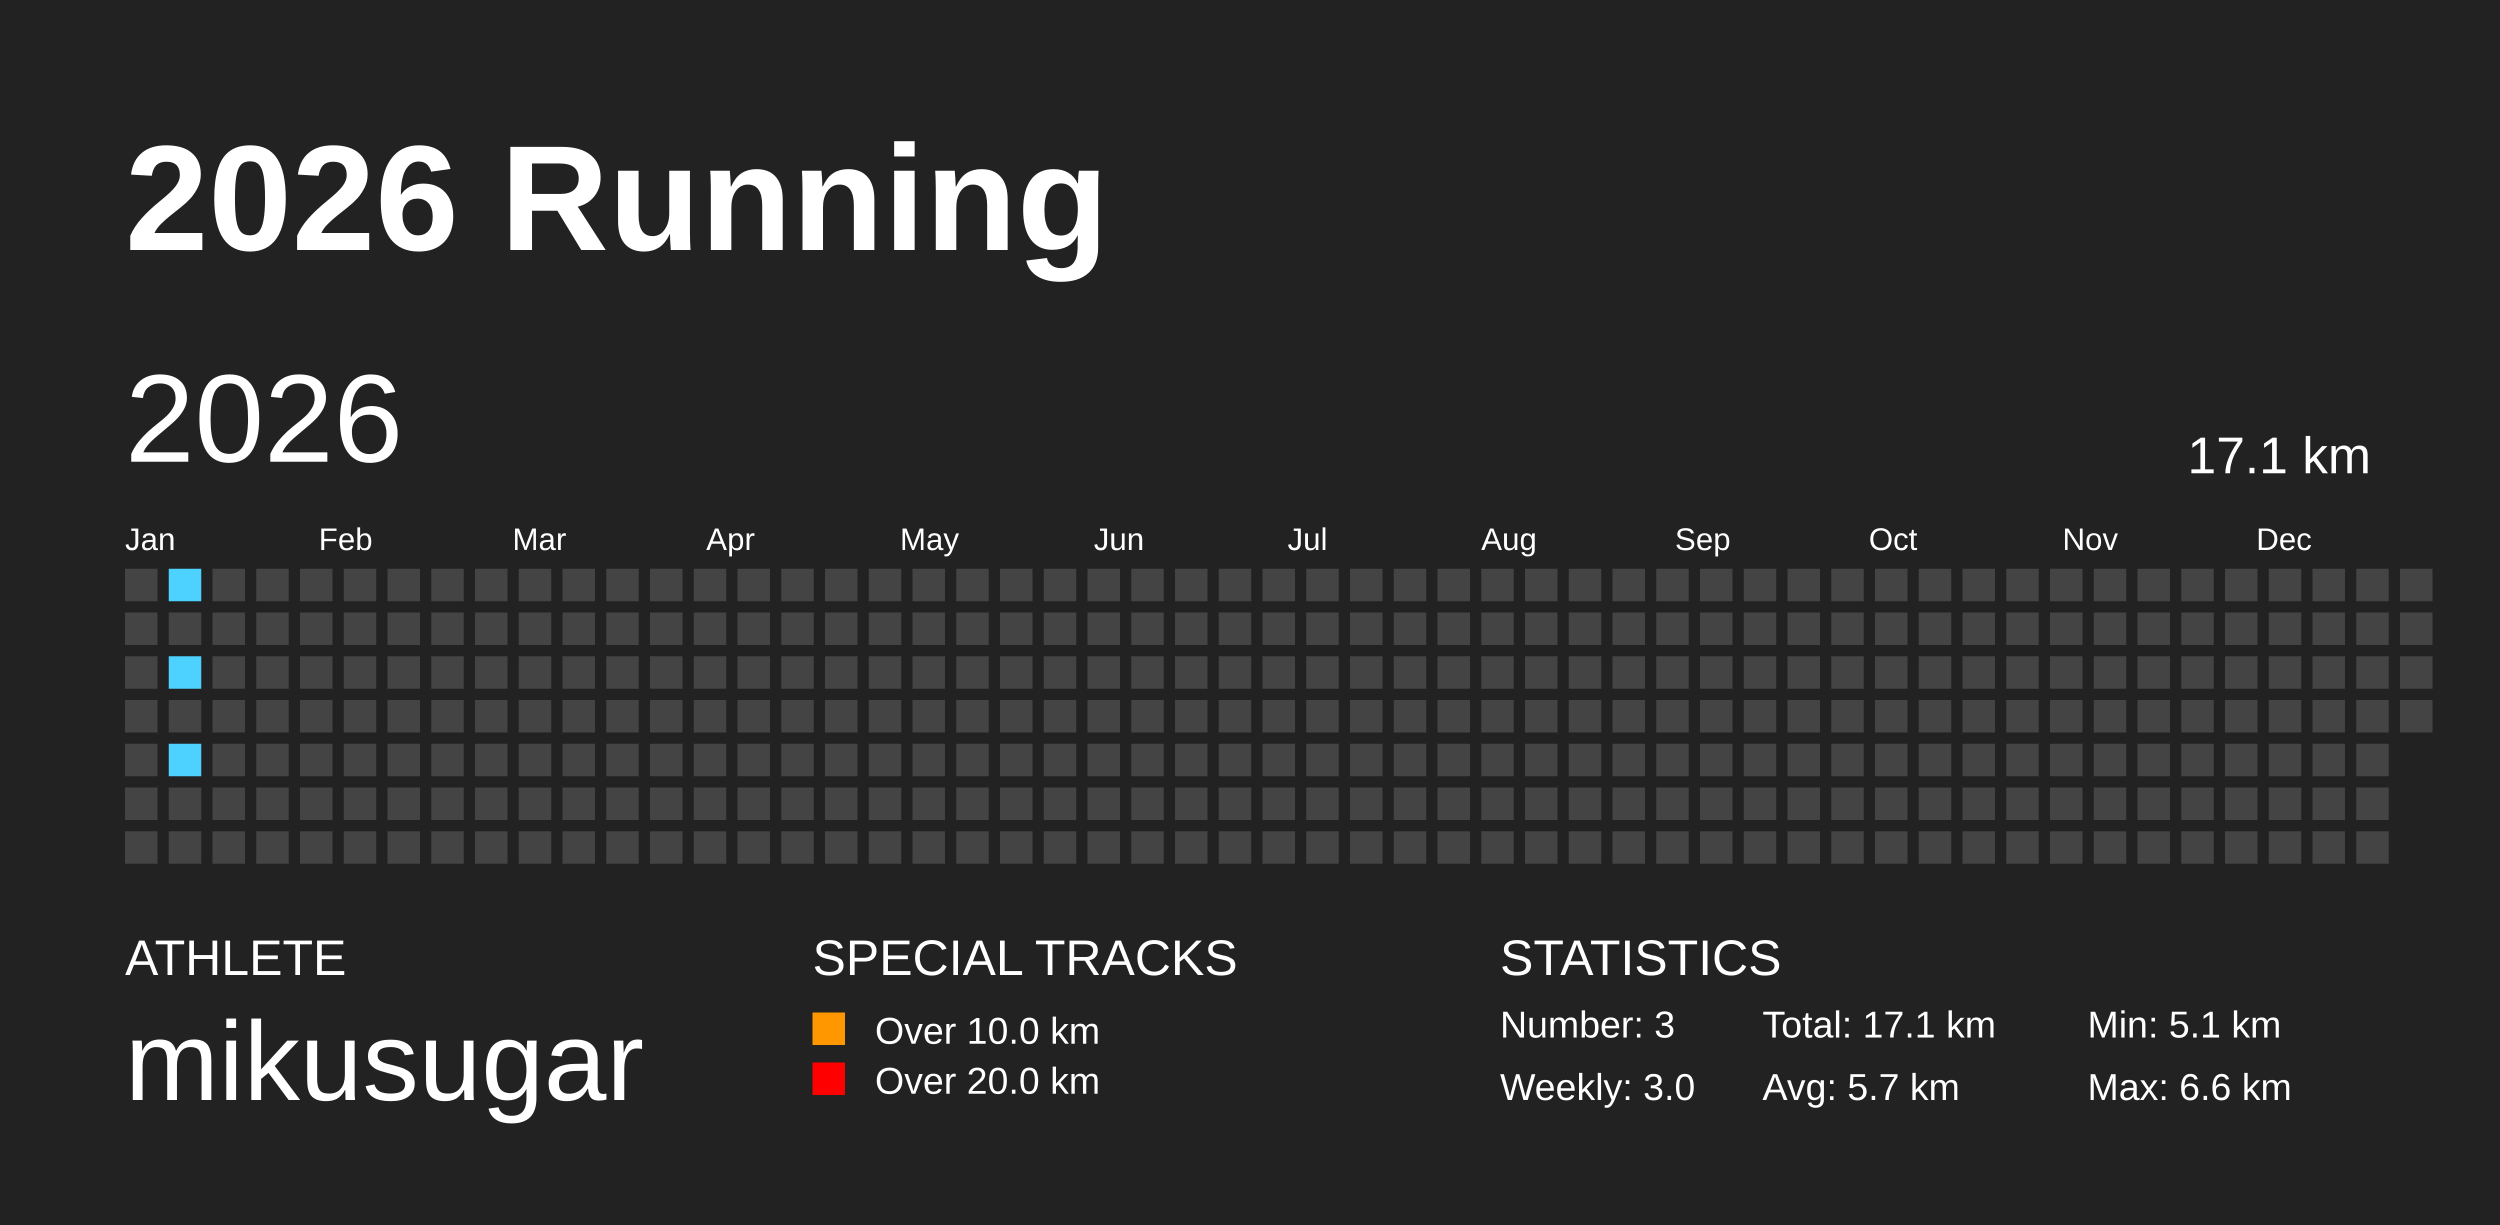
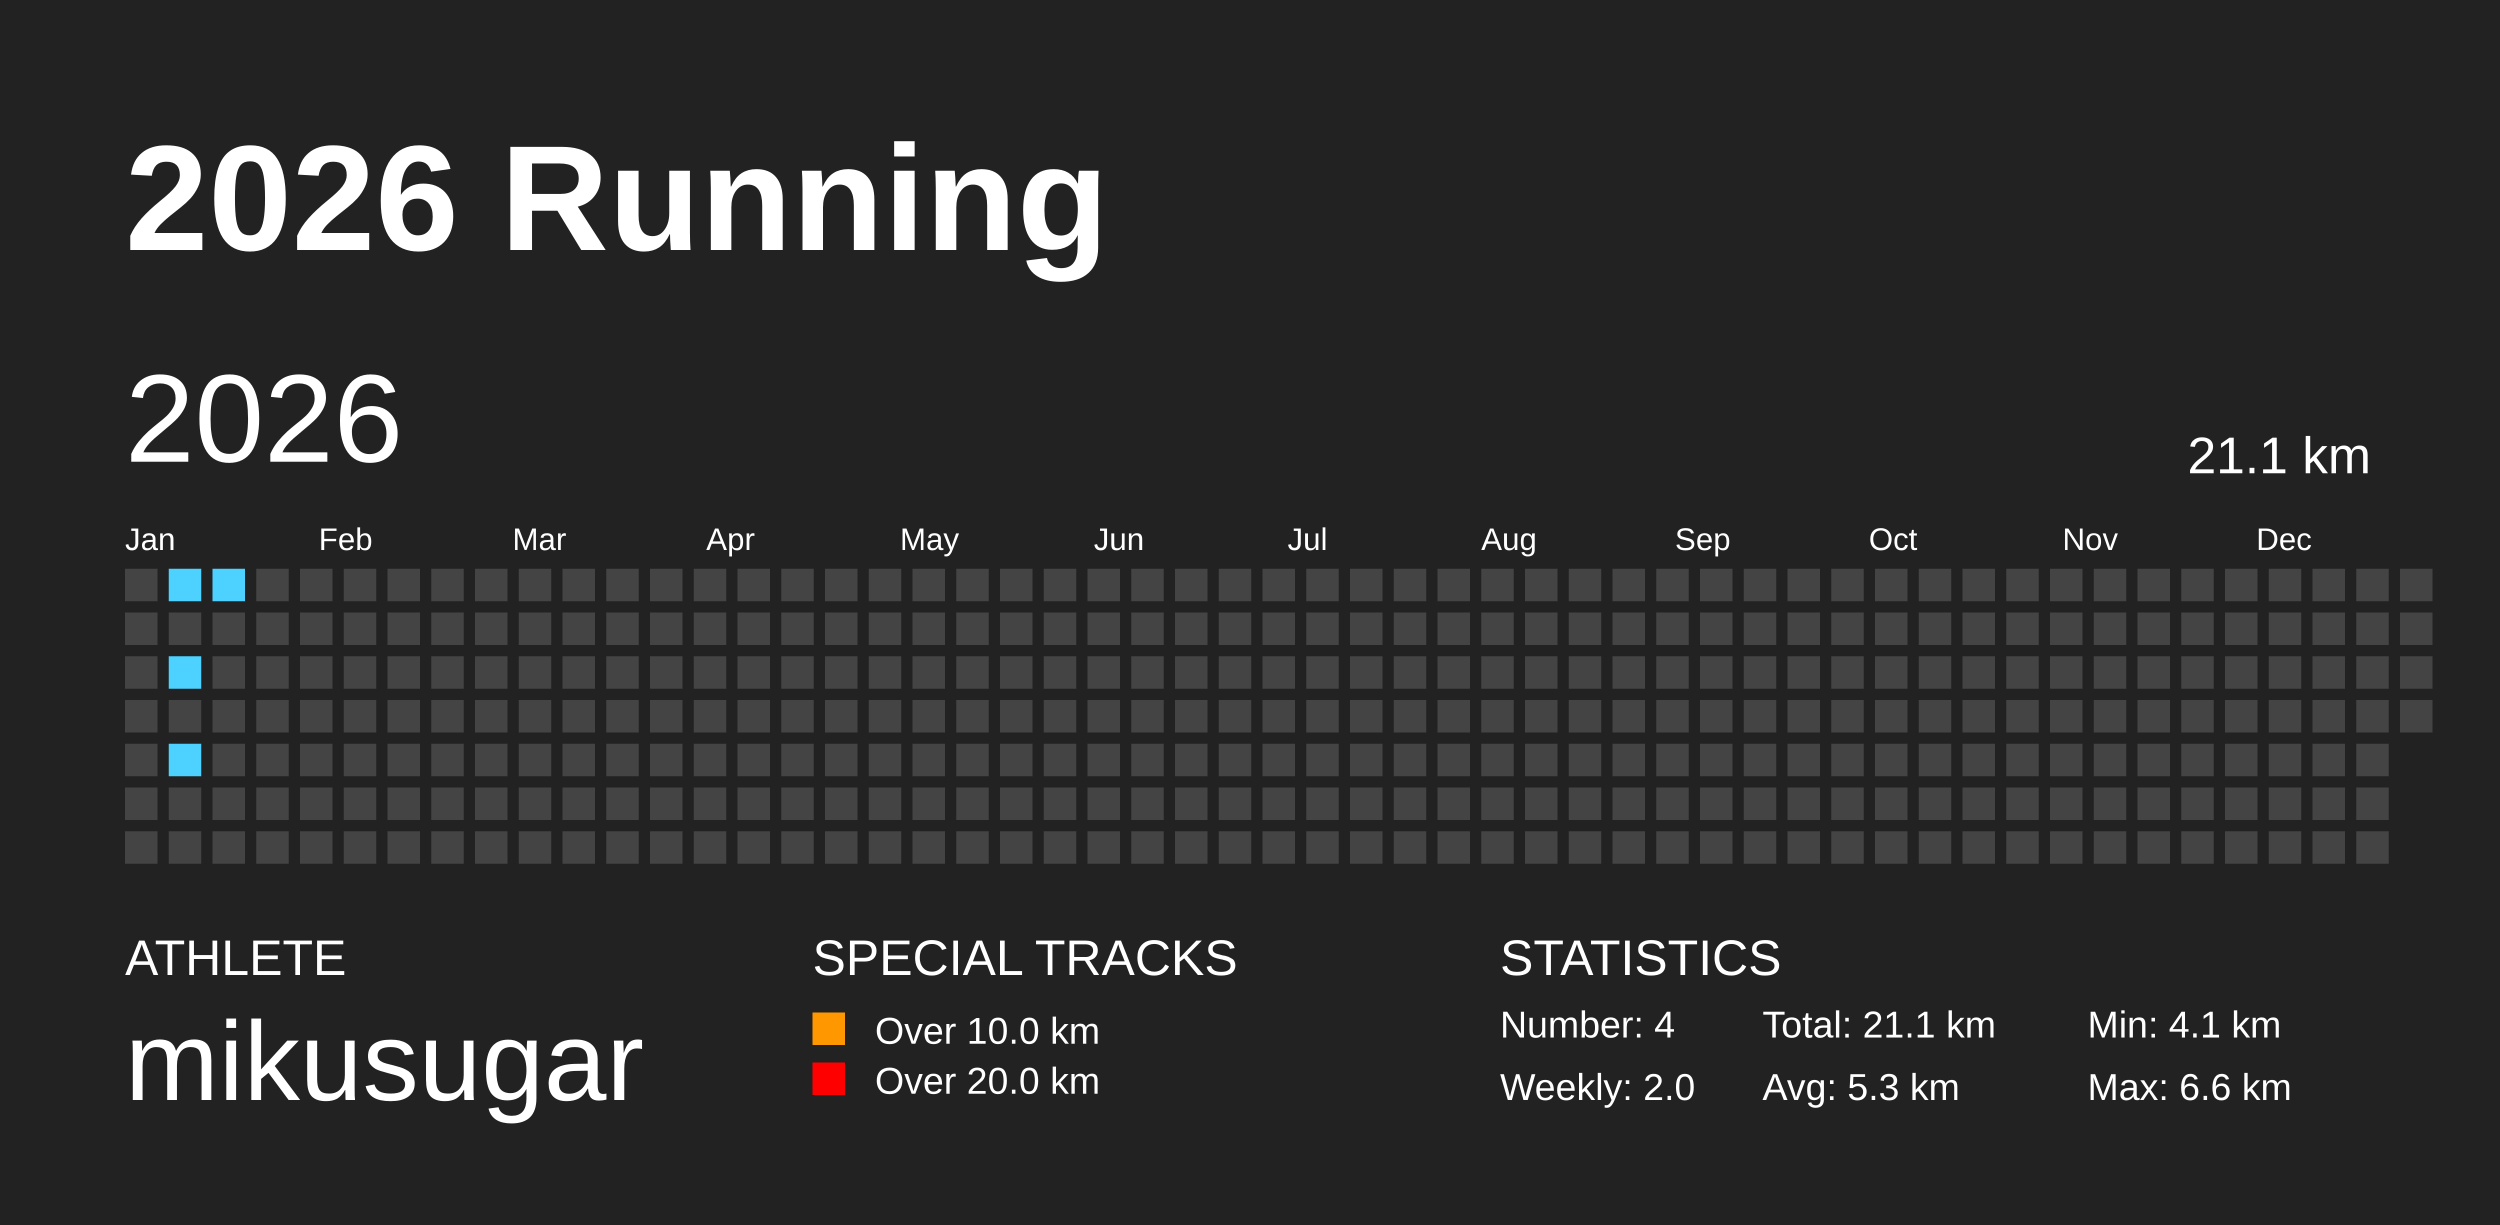
<svg xmlns="http://www.w3.org/2000/svg" baseProfile="full" height="98mm" version="1.1" viewBox="0,0,200,98" width="200mm">
  <defs />
  <rect fill="#222222" height="98" width="200" x="0" y="0" />
  <text fill="#FFFFFF" style="font-size:12px; font-family:Arial; font-weight:bold;" x="10" y="20">2026 Running</text>
  <text fill="#FFFFFF" style="font-size:4px; font-family:Arial" x="10" y="78">ATHLETE</text>
  <text fill="#FFFFFF" style="font-size:9px; font-family:Arial" x="10" y="88">mikusugar</text>
  <text fill="#FFFFFF" style="font-size:4px; font-family:Arial" x="65" y="78">SPECIAL TRACKS</text>
  <rect fill="#ff9800" height="2.6" width="2.6" x="65" y="81" />
  <text fill="#FFFFFF" style="font-size:3px; font-family:Arial" x="70" y="83.5">Over 10.0 km</text>
  <rect fill="red" height="2.6" width="2.6" x="65" y="85" />
  <text fill="#FFFFFF" style="font-size:3px; font-family:Arial" x="70" y="87.5">Over 20.0 km</text>
  <text fill="#FFFFFF" style="font-size:4px; font-family:Arial" x="120" y="78">STATISTICS</text>
-   <text fill="#FFFFFF" style="font-size:3px; font-family:Arial" x="120" y="83">Number: 3</text>
-   <text fill="#FFFFFF" style="font-size:3px; font-family:Arial" x="120" y="88">Weekly: 3.0</text>
-   <text fill="#FFFFFF" style="font-size:3px; font-family:Arial" x="141" y="83">Total: 17.1 km</text>
-   <text fill="#FFFFFF" style="font-size:3px; font-family:Arial" x="141" y="88">Avg: 5.7 km</text>
-   <text fill="#FFFFFF" style="font-size:3px; font-family:Arial" x="167" y="83">Min: 5.1 km</text>
+   <text fill="#FFFFFF" style="font-size:3px; font-family:Arial" x="120" y="83">Number: 4</text>
+   <text fill="#FFFFFF" style="font-size:3px; font-family:Arial" x="120" y="88">Weekly: 2.0</text>
+   <text fill="#FFFFFF" style="font-size:3px; font-family:Arial" x="141" y="83">Total: 21.1 km</text>
+   <text fill="#FFFFFF" style="font-size:3px; font-family:Arial" x="141" y="88">Avg: 5.3 km</text>
+   <text fill="#FFFFFF" style="font-size:3px; font-family:Arial" x="167" y="83">Min: 4.1 km</text>
  <text fill="#FFFFFF" style="font-size:3px; font-family:Arial" x="167" y="88">Max: 6.6 km</text>
  <text dominant-baseline="hanging" fill="#FFFFFF" style="font-size:10.0px; font-family:Arial;" x="10" y="30">2026</text>
-   <text dominant-baseline="hanging" fill="#FFFFFF" style="font-size:4.125px; font-family:Arial;" x="175" y="35">17.1 km</text>
+   <text dominant-baseline="hanging" fill="#FFFFFF" style="font-size:4.125px; font-family:Arial;" x="175" y="35">21.1 km</text>
  <text fill="#FFFFFF" style="font-size:2.5px; font-family:Arial" x="10.0" y="44">Jan</text>
  <text fill="#FFFFFF" style="font-size:2.5px; font-family:Arial" x="25.5" y="44">Feb</text>
  <text fill="#FFFFFF" style="font-size:2.5px; font-family:Arial" x="41.0" y="44">Mar</text>
  <text fill="#FFFFFF" style="font-size:2.5px; font-family:Arial" x="56.5" y="44">Apr</text>
  <text fill="#FFFFFF" style="font-size:2.5px; font-family:Arial" x="72.0" y="44">May</text>
  <text fill="#FFFFFF" style="font-size:2.5px; font-family:Arial" x="87.5" y="44">Jun</text>
  <text fill="#FFFFFF" style="font-size:2.5px; font-family:Arial" x="103.0" y="44">Jul</text>
  <text fill="#FFFFFF" style="font-size:2.5px; font-family:Arial" x="118.5" y="44">Aug</text>
  <text fill="#FFFFFF" style="font-size:2.5px; font-family:Arial" x="134.0" y="44">Sep</text>
  <text fill="#FFFFFF" style="font-size:2.5px; font-family:Arial" x="149.5" y="44">Oct</text>
  <text fill="#FFFFFF" style="font-size:2.5px; font-family:Arial" x="165.0" y="44">Nov</text>
  <text fill="#FFFFFF" style="font-size:2.5px; font-family:Arial" x="180.5" y="44">Dec</text>
  <rect fill="#444444" height="2.6" width="2.6" x="10.0" y="45.5" />
  <rect fill="#444444" height="2.6" width="2.6" x="10.0" y="49.0" />
  <rect fill="#444444" height="2.6" width="2.6" x="10.0" y="52.5" />
  <rect fill="#444444" height="2.6" width="2.6" x="10.0" y="56.0" />
  <rect fill="#444444" height="2.6" width="2.6" x="10.0" y="59.5" />
  <rect fill="#444444" height="2.6" width="2.6" x="10.0" y="63.0" />
  <rect fill="#444444" height="2.6" width="2.6" x="10.0" y="66.5" />
  <rect fill="#4DD2FF" height="2.6" width="2.6" x="13.5" y="45.5" />
  <rect fill="#444444" height="2.6" width="2.6" x="13.5" y="49.0" />
  <rect fill="#4DD2FF" height="2.6" width="2.6" x="13.5" y="52.5" />
  <rect fill="#444444" height="2.6" width="2.6" x="13.5" y="56.0" />
  <rect fill="#4DD2FF" height="2.6" width="2.6" x="13.5" y="59.5" />
  <rect fill="#444444" height="2.6" width="2.6" x="13.5" y="63.0" />
  <rect fill="#444444" height="2.6" width="2.6" x="13.5" y="66.5" />
-   <rect fill="#444444" height="2.6" width="2.6" x="17.0" y="45.5" />
+   <rect fill="#4DD2FF" height="2.6" width="2.6" x="17.0" y="45.5" />
  <rect fill="#444444" height="2.6" width="2.6" x="17.0" y="49.0" />
  <rect fill="#444444" height="2.6" width="2.6" x="17.0" y="52.5" />
  <rect fill="#444444" height="2.6" width="2.6" x="17.0" y="56.0" />
  <rect fill="#444444" height="2.6" width="2.6" x="17.0" y="59.5" />
  <rect fill="#444444" height="2.6" width="2.6" x="17.0" y="63.0" />
  <rect fill="#444444" height="2.6" width="2.6" x="17.0" y="66.5" />
  <rect fill="#444444" height="2.6" width="2.6" x="20.5" y="45.5" />
  <rect fill="#444444" height="2.6" width="2.6" x="20.5" y="49.0" />
  <rect fill="#444444" height="2.6" width="2.6" x="20.5" y="52.5" />
  <rect fill="#444444" height="2.6" width="2.6" x="20.5" y="56.0" />
  <rect fill="#444444" height="2.6" width="2.6" x="20.5" y="59.5" />
  <rect fill="#444444" height="2.6" width="2.6" x="20.5" y="63.0" />
  <rect fill="#444444" height="2.6" width="2.6" x="20.5" y="66.5" />
  <rect fill="#444444" height="2.6" width="2.6" x="24.0" y="45.5" />
  <rect fill="#444444" height="2.6" width="2.6" x="24.0" y="49.0" />
  <rect fill="#444444" height="2.6" width="2.6" x="24.0" y="52.5" />
  <rect fill="#444444" height="2.6" width="2.6" x="24.0" y="56.0" />
  <rect fill="#444444" height="2.6" width="2.6" x="24.0" y="59.5" />
  <rect fill="#444444" height="2.6" width="2.6" x="24.0" y="63.0" />
  <rect fill="#444444" height="2.6" width="2.6" x="24.0" y="66.5" />
  <rect fill="#444444" height="2.6" width="2.6" x="27.5" y="45.5" />
  <rect fill="#444444" height="2.6" width="2.6" x="27.5" y="49.0" />
  <rect fill="#444444" height="2.6" width="2.6" x="27.5" y="52.5" />
  <rect fill="#444444" height="2.6" width="2.6" x="27.5" y="56.0" />
  <rect fill="#444444" height="2.6" width="2.6" x="27.5" y="59.5" />
  <rect fill="#444444" height="2.6" width="2.6" x="27.5" y="63.0" />
  <rect fill="#444444" height="2.6" width="2.6" x="27.5" y="66.5" />
  <rect fill="#444444" height="2.6" width="2.6" x="31.0" y="45.5" />
  <rect fill="#444444" height="2.6" width="2.6" x="31.0" y="49.0" />
  <rect fill="#444444" height="2.6" width="2.6" x="31.0" y="52.5" />
  <rect fill="#444444" height="2.6" width="2.6" x="31.0" y="56.0" />
  <rect fill="#444444" height="2.6" width="2.6" x="31.0" y="59.5" />
  <rect fill="#444444" height="2.6" width="2.6" x="31.0" y="63.0" />
  <rect fill="#444444" height="2.6" width="2.6" x="31.0" y="66.5" />
  <rect fill="#444444" height="2.6" width="2.6" x="34.5" y="45.5" />
  <rect fill="#444444" height="2.6" width="2.6" x="34.5" y="49.0" />
  <rect fill="#444444" height="2.6" width="2.6" x="34.5" y="52.5" />
  <rect fill="#444444" height="2.6" width="2.6" x="34.5" y="56.0" />
  <rect fill="#444444" height="2.6" width="2.6" x="34.5" y="59.5" />
  <rect fill="#444444" height="2.6" width="2.6" x="34.5" y="63.0" />
  <rect fill="#444444" height="2.6" width="2.6" x="34.5" y="66.5" />
  <rect fill="#444444" height="2.6" width="2.6" x="38.0" y="45.5" />
  <rect fill="#444444" height="2.6" width="2.6" x="38.0" y="49.0" />
  <rect fill="#444444" height="2.6" width="2.6" x="38.0" y="52.5" />
  <rect fill="#444444" height="2.6" width="2.6" x="38.0" y="56.0" />
  <rect fill="#444444" height="2.6" width="2.6" x="38.0" y="59.5" />
  <rect fill="#444444" height="2.6" width="2.6" x="38.0" y="63.0" />
  <rect fill="#444444" height="2.6" width="2.6" x="38.0" y="66.5" />
  <rect fill="#444444" height="2.6" width="2.6" x="41.5" y="45.5" />
  <rect fill="#444444" height="2.6" width="2.6" x="41.5" y="49.0" />
  <rect fill="#444444" height="2.6" width="2.6" x="41.5" y="52.5" />
  <rect fill="#444444" height="2.6" width="2.6" x="41.5" y="56.0" />
  <rect fill="#444444" height="2.6" width="2.6" x="41.5" y="59.5" />
  <rect fill="#444444" height="2.6" width="2.6" x="41.5" y="63.0" />
  <rect fill="#444444" height="2.6" width="2.6" x="41.5" y="66.5" />
  <rect fill="#444444" height="2.6" width="2.6" x="45.0" y="45.5" />
  <rect fill="#444444" height="2.6" width="2.6" x="45.0" y="49.0" />
  <rect fill="#444444" height="2.6" width="2.6" x="45.0" y="52.5" />
  <rect fill="#444444" height="2.6" width="2.6" x="45.0" y="56.0" />
  <rect fill="#444444" height="2.6" width="2.6" x="45.0" y="59.5" />
  <rect fill="#444444" height="2.6" width="2.6" x="45.0" y="63.0" />
  <rect fill="#444444" height="2.6" width="2.6" x="45.0" y="66.5" />
  <rect fill="#444444" height="2.6" width="2.6" x="48.5" y="45.5" />
  <rect fill="#444444" height="2.6" width="2.6" x="48.5" y="49.0" />
  <rect fill="#444444" height="2.6" width="2.6" x="48.5" y="52.5" />
  <rect fill="#444444" height="2.6" width="2.6" x="48.5" y="56.0" />
  <rect fill="#444444" height="2.6" width="2.6" x="48.5" y="59.5" />
  <rect fill="#444444" height="2.6" width="2.6" x="48.5" y="63.0" />
  <rect fill="#444444" height="2.6" width="2.6" x="48.5" y="66.5" />
  <rect fill="#444444" height="2.6" width="2.6" x="52.0" y="45.5" />
  <rect fill="#444444" height="2.6" width="2.6" x="52.0" y="49.0" />
  <rect fill="#444444" height="2.6" width="2.6" x="52.0" y="52.5" />
  <rect fill="#444444" height="2.6" width="2.6" x="52.0" y="56.0" />
  <rect fill="#444444" height="2.6" width="2.6" x="52.0" y="59.5" />
  <rect fill="#444444" height="2.6" width="2.6" x="52.0" y="63.0" />
  <rect fill="#444444" height="2.6" width="2.6" x="52.0" y="66.5" />
  <rect fill="#444444" height="2.6" width="2.6" x="55.5" y="45.5" />
  <rect fill="#444444" height="2.6" width="2.6" x="55.5" y="49.0" />
  <rect fill="#444444" height="2.6" width="2.6" x="55.5" y="52.5" />
  <rect fill="#444444" height="2.6" width="2.6" x="55.5" y="56.0" />
  <rect fill="#444444" height="2.6" width="2.6" x="55.5" y="59.5" />
  <rect fill="#444444" height="2.6" width="2.6" x="55.5" y="63.0" />
  <rect fill="#444444" height="2.6" width="2.6" x="55.5" y="66.5" />
  <rect fill="#444444" height="2.6" width="2.6" x="59.0" y="45.5" />
  <rect fill="#444444" height="2.6" width="2.6" x="59.0" y="49.0" />
  <rect fill="#444444" height="2.6" width="2.6" x="59.0" y="52.5" />
  <rect fill="#444444" height="2.6" width="2.6" x="59.0" y="56.0" />
  <rect fill="#444444" height="2.6" width="2.6" x="59.0" y="59.5" />
  <rect fill="#444444" height="2.6" width="2.6" x="59.0" y="63.0" />
  <rect fill="#444444" height="2.6" width="2.6" x="59.0" y="66.5" />
  <rect fill="#444444" height="2.6" width="2.6" x="62.5" y="45.5" />
  <rect fill="#444444" height="2.6" width="2.6" x="62.5" y="49.0" />
  <rect fill="#444444" height="2.6" width="2.6" x="62.5" y="52.5" />
  <rect fill="#444444" height="2.6" width="2.6" x="62.5" y="56.0" />
  <rect fill="#444444" height="2.6" width="2.6" x="62.5" y="59.5" />
  <rect fill="#444444" height="2.6" width="2.6" x="62.5" y="63.0" />
  <rect fill="#444444" height="2.6" width="2.6" x="62.5" y="66.5" />
  <rect fill="#444444" height="2.6" width="2.6" x="66.0" y="45.5" />
  <rect fill="#444444" height="2.6" width="2.6" x="66.0" y="49.0" />
  <rect fill="#444444" height="2.6" width="2.6" x="66.0" y="52.5" />
  <rect fill="#444444" height="2.6" width="2.6" x="66.0" y="56.0" />
  <rect fill="#444444" height="2.6" width="2.6" x="66.0" y="59.5" />
  <rect fill="#444444" height="2.6" width="2.6" x="66.0" y="63.0" />
  <rect fill="#444444" height="2.6" width="2.6" x="66.0" y="66.5" />
  <rect fill="#444444" height="2.6" width="2.6" x="69.5" y="45.5" />
  <rect fill="#444444" height="2.6" width="2.6" x="69.5" y="49.0" />
  <rect fill="#444444" height="2.6" width="2.6" x="69.5" y="52.5" />
  <rect fill="#444444" height="2.6" width="2.6" x="69.5" y="56.0" />
  <rect fill="#444444" height="2.6" width="2.6" x="69.5" y="59.5" />
  <rect fill="#444444" height="2.6" width="2.6" x="69.5" y="63.0" />
  <rect fill="#444444" height="2.6" width="2.6" x="69.5" y="66.5" />
  <rect fill="#444444" height="2.6" width="2.6" x="73.0" y="45.5" />
  <rect fill="#444444" height="2.6" width="2.6" x="73.0" y="49.0" />
  <rect fill="#444444" height="2.6" width="2.6" x="73.0" y="52.5" />
  <rect fill="#444444" height="2.6" width="2.6" x="73.0" y="56.0" />
  <rect fill="#444444" height="2.6" width="2.6" x="73.0" y="59.5" />
  <rect fill="#444444" height="2.6" width="2.6" x="73.0" y="63.0" />
  <rect fill="#444444" height="2.6" width="2.6" x="73.0" y="66.5" />
  <rect fill="#444444" height="2.6" width="2.6" x="76.5" y="45.5" />
  <rect fill="#444444" height="2.6" width="2.6" x="76.5" y="49.0" />
  <rect fill="#444444" height="2.6" width="2.6" x="76.5" y="52.5" />
  <rect fill="#444444" height="2.6" width="2.6" x="76.5" y="56.0" />
  <rect fill="#444444" height="2.6" width="2.6" x="76.5" y="59.5" />
  <rect fill="#444444" height="2.6" width="2.6" x="76.5" y="63.0" />
  <rect fill="#444444" height="2.6" width="2.6" x="76.5" y="66.5" />
  <rect fill="#444444" height="2.6" width="2.6" x="80.0" y="45.5" />
  <rect fill="#444444" height="2.6" width="2.6" x="80.0" y="49.0" />
  <rect fill="#444444" height="2.6" width="2.6" x="80.0" y="52.5" />
  <rect fill="#444444" height="2.6" width="2.6" x="80.0" y="56.0" />
  <rect fill="#444444" height="2.6" width="2.6" x="80.0" y="59.5" />
  <rect fill="#444444" height="2.6" width="2.6" x="80.0" y="63.0" />
  <rect fill="#444444" height="2.6" width="2.6" x="80.0" y="66.5" />
  <rect fill="#444444" height="2.6" width="2.6" x="83.5" y="45.5" />
  <rect fill="#444444" height="2.6" width="2.6" x="83.5" y="49.0" />
  <rect fill="#444444" height="2.6" width="2.6" x="83.5" y="52.5" />
  <rect fill="#444444" height="2.6" width="2.6" x="83.5" y="56.0" />
  <rect fill="#444444" height="2.6" width="2.6" x="83.5" y="59.5" />
  <rect fill="#444444" height="2.6" width="2.6" x="83.5" y="63.0" />
  <rect fill="#444444" height="2.6" width="2.6" x="83.5" y="66.5" />
  <rect fill="#444444" height="2.6" width="2.6" x="87.0" y="45.5" />
  <rect fill="#444444" height="2.6" width="2.6" x="87.0" y="49.0" />
  <rect fill="#444444" height="2.6" width="2.6" x="87.0" y="52.5" />
  <rect fill="#444444" height="2.6" width="2.6" x="87.0" y="56.0" />
  <rect fill="#444444" height="2.6" width="2.6" x="87.0" y="59.5" />
  <rect fill="#444444" height="2.6" width="2.6" x="87.0" y="63.0" />
  <rect fill="#444444" height="2.6" width="2.6" x="87.0" y="66.5" />
  <rect fill="#444444" height="2.6" width="2.6" x="90.5" y="45.5" />
  <rect fill="#444444" height="2.6" width="2.6" x="90.5" y="49.0" />
  <rect fill="#444444" height="2.6" width="2.6" x="90.5" y="52.5" />
  <rect fill="#444444" height="2.6" width="2.6" x="90.5" y="56.0" />
  <rect fill="#444444" height="2.6" width="2.6" x="90.5" y="59.5" />
  <rect fill="#444444" height="2.6" width="2.6" x="90.5" y="63.0" />
  <rect fill="#444444" height="2.6" width="2.6" x="90.5" y="66.5" />
  <rect fill="#444444" height="2.6" width="2.6" x="94.0" y="45.5" />
  <rect fill="#444444" height="2.6" width="2.6" x="94.0" y="49.0" />
  <rect fill="#444444" height="2.6" width="2.6" x="94.0" y="52.5" />
  <rect fill="#444444" height="2.6" width="2.6" x="94.0" y="56.0" />
  <rect fill="#444444" height="2.6" width="2.6" x="94.0" y="59.5" />
  <rect fill="#444444" height="2.6" width="2.6" x="94.0" y="63.0" />
  <rect fill="#444444" height="2.6" width="2.6" x="94.0" y="66.5" />
  <rect fill="#444444" height="2.6" width="2.6" x="97.5" y="45.5" />
  <rect fill="#444444" height="2.6" width="2.6" x="97.5" y="49.0" />
  <rect fill="#444444" height="2.6" width="2.6" x="97.5" y="52.5" />
  <rect fill="#444444" height="2.6" width="2.6" x="97.5" y="56.0" />
  <rect fill="#444444" height="2.6" width="2.6" x="97.5" y="59.5" />
  <rect fill="#444444" height="2.6" width="2.6" x="97.5" y="63.0" />
  <rect fill="#444444" height="2.6" width="2.6" x="97.5" y="66.5" />
  <rect fill="#444444" height="2.6" width="2.6" x="101.0" y="45.5" />
  <rect fill="#444444" height="2.6" width="2.6" x="101.0" y="49.0" />
  <rect fill="#444444" height="2.6" width="2.6" x="101.0" y="52.5" />
  <rect fill="#444444" height="2.6" width="2.6" x="101.0" y="56.0" />
  <rect fill="#444444" height="2.6" width="2.6" x="101.0" y="59.5" />
  <rect fill="#444444" height="2.6" width="2.6" x="101.0" y="63.0" />
  <rect fill="#444444" height="2.6" width="2.6" x="101.0" y="66.5" />
  <rect fill="#444444" height="2.6" width="2.6" x="104.5" y="45.5" />
  <rect fill="#444444" height="2.6" width="2.6" x="104.5" y="49.0" />
  <rect fill="#444444" height="2.6" width="2.6" x="104.5" y="52.5" />
  <rect fill="#444444" height="2.6" width="2.6" x="104.5" y="56.0" />
  <rect fill="#444444" height="2.6" width="2.6" x="104.5" y="59.5" />
  <rect fill="#444444" height="2.6" width="2.6" x="104.5" y="63.0" />
  <rect fill="#444444" height="2.6" width="2.6" x="104.5" y="66.5" />
  <rect fill="#444444" height="2.6" width="2.6" x="108.0" y="45.5" />
  <rect fill="#444444" height="2.6" width="2.6" x="108.0" y="49.0" />
  <rect fill="#444444" height="2.6" width="2.6" x="108.0" y="52.5" />
  <rect fill="#444444" height="2.6" width="2.6" x="108.0" y="56.0" />
  <rect fill="#444444" height="2.6" width="2.6" x="108.0" y="59.5" />
  <rect fill="#444444" height="2.6" width="2.6" x="108.0" y="63.0" />
  <rect fill="#444444" height="2.6" width="2.6" x="108.0" y="66.5" />
  <rect fill="#444444" height="2.6" width="2.6" x="111.5" y="45.5" />
  <rect fill="#444444" height="2.6" width="2.6" x="111.5" y="49.0" />
  <rect fill="#444444" height="2.6" width="2.6" x="111.5" y="52.5" />
  <rect fill="#444444" height="2.6" width="2.6" x="111.5" y="56.0" />
  <rect fill="#444444" height="2.6" width="2.6" x="111.5" y="59.5" />
  <rect fill="#444444" height="2.6" width="2.6" x="111.5" y="63.0" />
  <rect fill="#444444" height="2.6" width="2.6" x="111.5" y="66.5" />
  <rect fill="#444444" height="2.6" width="2.6" x="115.0" y="45.5" />
  <rect fill="#444444" height="2.6" width="2.6" x="115.0" y="49.0" />
  <rect fill="#444444" height="2.6" width="2.6" x="115.0" y="52.5" />
  <rect fill="#444444" height="2.6" width="2.6" x="115.0" y="56.0" />
  <rect fill="#444444" height="2.6" width="2.6" x="115.0" y="59.5" />
  <rect fill="#444444" height="2.6" width="2.6" x="115.0" y="63.0" />
  <rect fill="#444444" height="2.6" width="2.6" x="115.0" y="66.5" />
  <rect fill="#444444" height="2.6" width="2.6" x="118.5" y="45.5" />
  <rect fill="#444444" height="2.6" width="2.6" x="118.5" y="49.0" />
  <rect fill="#444444" height="2.6" width="2.6" x="118.5" y="52.5" />
  <rect fill="#444444" height="2.6" width="2.6" x="118.5" y="56.0" />
  <rect fill="#444444" height="2.6" width="2.6" x="118.5" y="59.5" />
  <rect fill="#444444" height="2.6" width="2.6" x="118.5" y="63.0" />
  <rect fill="#444444" height="2.6" width="2.6" x="118.5" y="66.5" />
  <rect fill="#444444" height="2.6" width="2.6" x="122.0" y="45.5" />
  <rect fill="#444444" height="2.6" width="2.6" x="122.0" y="49.0" />
  <rect fill="#444444" height="2.6" width="2.6" x="122.0" y="52.5" />
  <rect fill="#444444" height="2.6" width="2.6" x="122.0" y="56.0" />
  <rect fill="#444444" height="2.6" width="2.6" x="122.0" y="59.5" />
  <rect fill="#444444" height="2.6" width="2.6" x="122.0" y="63.0" />
  <rect fill="#444444" height="2.6" width="2.6" x="122.0" y="66.5" />
  <rect fill="#444444" height="2.6" width="2.6" x="125.5" y="45.5" />
  <rect fill="#444444" height="2.6" width="2.6" x="125.5" y="49.0" />
  <rect fill="#444444" height="2.6" width="2.6" x="125.5" y="52.5" />
  <rect fill="#444444" height="2.6" width="2.6" x="125.5" y="56.0" />
  <rect fill="#444444" height="2.6" width="2.6" x="125.5" y="59.5" />
  <rect fill="#444444" height="2.6" width="2.6" x="125.5" y="63.0" />
  <rect fill="#444444" height="2.6" width="2.6" x="125.5" y="66.5" />
  <rect fill="#444444" height="2.6" width="2.6" x="129.0" y="45.5" />
  <rect fill="#444444" height="2.6" width="2.6" x="129.0" y="49.0" />
  <rect fill="#444444" height="2.6" width="2.6" x="129.0" y="52.5" />
  <rect fill="#444444" height="2.6" width="2.6" x="129.0" y="56.0" />
  <rect fill="#444444" height="2.6" width="2.6" x="129.0" y="59.5" />
  <rect fill="#444444" height="2.6" width="2.6" x="129.0" y="63.0" />
  <rect fill="#444444" height="2.6" width="2.6" x="129.0" y="66.5" />
  <rect fill="#444444" height="2.6" width="2.6" x="132.5" y="45.5" />
  <rect fill="#444444" height="2.6" width="2.6" x="132.5" y="49.0" />
  <rect fill="#444444" height="2.6" width="2.6" x="132.5" y="52.5" />
  <rect fill="#444444" height="2.6" width="2.6" x="132.5" y="56.0" />
  <rect fill="#444444" height="2.6" width="2.6" x="132.5" y="59.5" />
  <rect fill="#444444" height="2.6" width="2.6" x="132.5" y="63.0" />
  <rect fill="#444444" height="2.6" width="2.6" x="132.5" y="66.5" />
  <rect fill="#444444" height="2.6" width="2.6" x="136.0" y="45.5" />
  <rect fill="#444444" height="2.6" width="2.6" x="136.0" y="49.0" />
  <rect fill="#444444" height="2.6" width="2.6" x="136.0" y="52.5" />
  <rect fill="#444444" height="2.6" width="2.6" x="136.0" y="56.0" />
  <rect fill="#444444" height="2.6" width="2.6" x="136.0" y="59.5" />
  <rect fill="#444444" height="2.6" width="2.6" x="136.0" y="63.0" />
  <rect fill="#444444" height="2.6" width="2.6" x="136.0" y="66.5" />
  <rect fill="#444444" height="2.6" width="2.6" x="139.5" y="45.5" />
  <rect fill="#444444" height="2.6" width="2.6" x="139.5" y="49.0" />
  <rect fill="#444444" height="2.6" width="2.6" x="139.5" y="52.5" />
  <rect fill="#444444" height="2.6" width="2.6" x="139.5" y="56.0" />
  <rect fill="#444444" height="2.6" width="2.6" x="139.5" y="59.5" />
  <rect fill="#444444" height="2.6" width="2.6" x="139.5" y="63.0" />
  <rect fill="#444444" height="2.6" width="2.6" x="139.5" y="66.5" />
  <rect fill="#444444" height="2.6" width="2.6" x="143.0" y="45.5" />
  <rect fill="#444444" height="2.6" width="2.6" x="143.0" y="49.0" />
  <rect fill="#444444" height="2.6" width="2.6" x="143.0" y="52.5" />
  <rect fill="#444444" height="2.6" width="2.6" x="143.0" y="56.0" />
  <rect fill="#444444" height="2.6" width="2.6" x="143.0" y="59.5" />
  <rect fill="#444444" height="2.6" width="2.6" x="143.0" y="63.0" />
  <rect fill="#444444" height="2.6" width="2.6" x="143.0" y="66.5" />
  <rect fill="#444444" height="2.6" width="2.6" x="146.5" y="45.5" />
  <rect fill="#444444" height="2.6" width="2.6" x="146.5" y="49.0" />
  <rect fill="#444444" height="2.6" width="2.6" x="146.5" y="52.5" />
  <rect fill="#444444" height="2.6" width="2.6" x="146.5" y="56.0" />
  <rect fill="#444444" height="2.6" width="2.6" x="146.5" y="59.5" />
  <rect fill="#444444" height="2.6" width="2.6" x="146.5" y="63.0" />
  <rect fill="#444444" height="2.6" width="2.6" x="146.5" y="66.5" />
  <rect fill="#444444" height="2.6" width="2.6" x="150.0" y="45.5" />
  <rect fill="#444444" height="2.6" width="2.6" x="150.0" y="49.0" />
  <rect fill="#444444" height="2.6" width="2.6" x="150.0" y="52.5" />
  <rect fill="#444444" height="2.6" width="2.6" x="150.0" y="56.0" />
  <rect fill="#444444" height="2.6" width="2.6" x="150.0" y="59.5" />
  <rect fill="#444444" height="2.6" width="2.6" x="150.0" y="63.0" />
  <rect fill="#444444" height="2.6" width="2.6" x="150.0" y="66.5" />
  <rect fill="#444444" height="2.6" width="2.6" x="153.5" y="45.5" />
  <rect fill="#444444" height="2.6" width="2.6" x="153.5" y="49.0" />
  <rect fill="#444444" height="2.6" width="2.6" x="153.5" y="52.5" />
  <rect fill="#444444" height="2.6" width="2.6" x="153.5" y="56.0" />
  <rect fill="#444444" height="2.6" width="2.6" x="153.5" y="59.5" />
  <rect fill="#444444" height="2.6" width="2.6" x="153.5" y="63.0" />
  <rect fill="#444444" height="2.6" width="2.6" x="153.5" y="66.5" />
  <rect fill="#444444" height="2.6" width="2.6" x="157.0" y="45.5" />
  <rect fill="#444444" height="2.6" width="2.6" x="157.0" y="49.0" />
  <rect fill="#444444" height="2.6" width="2.6" x="157.0" y="52.5" />
  <rect fill="#444444" height="2.6" width="2.6" x="157.0" y="56.0" />
  <rect fill="#444444" height="2.6" width="2.6" x="157.0" y="59.5" />
  <rect fill="#444444" height="2.6" width="2.6" x="157.0" y="63.0" />
  <rect fill="#444444" height="2.6" width="2.6" x="157.0" y="66.5" />
  <rect fill="#444444" height="2.6" width="2.6" x="160.5" y="45.5" />
  <rect fill="#444444" height="2.6" width="2.6" x="160.5" y="49.0" />
  <rect fill="#444444" height="2.6" width="2.6" x="160.5" y="52.5" />
  <rect fill="#444444" height="2.6" width="2.6" x="160.5" y="56.0" />
  <rect fill="#444444" height="2.6" width="2.6" x="160.5" y="59.5" />
  <rect fill="#444444" height="2.6" width="2.6" x="160.5" y="63.0" />
  <rect fill="#444444" height="2.6" width="2.6" x="160.5" y="66.5" />
  <rect fill="#444444" height="2.6" width="2.6" x="164.0" y="45.5" />
  <rect fill="#444444" height="2.6" width="2.6" x="164.0" y="49.0" />
  <rect fill="#444444" height="2.6" width="2.6" x="164.0" y="52.5" />
  <rect fill="#444444" height="2.6" width="2.6" x="164.0" y="56.0" />
  <rect fill="#444444" height="2.6" width="2.6" x="164.0" y="59.5" />
  <rect fill="#444444" height="2.6" width="2.6" x="164.0" y="63.0" />
  <rect fill="#444444" height="2.6" width="2.6" x="164.0" y="66.5" />
  <rect fill="#444444" height="2.6" width="2.6" x="167.5" y="45.5" />
  <rect fill="#444444" height="2.6" width="2.6" x="167.5" y="49.0" />
  <rect fill="#444444" height="2.6" width="2.6" x="167.5" y="52.5" />
  <rect fill="#444444" height="2.6" width="2.6" x="167.5" y="56.0" />
  <rect fill="#444444" height="2.6" width="2.6" x="167.5" y="59.5" />
  <rect fill="#444444" height="2.6" width="2.6" x="167.5" y="63.0" />
  <rect fill="#444444" height="2.6" width="2.6" x="167.5" y="66.5" />
  <rect fill="#444444" height="2.6" width="2.6" x="171.0" y="45.5" />
  <rect fill="#444444" height="2.6" width="2.6" x="171.0" y="49.0" />
  <rect fill="#444444" height="2.6" width="2.6" x="171.0" y="52.5" />
  <rect fill="#444444" height="2.6" width="2.6" x="171.0" y="56.0" />
  <rect fill="#444444" height="2.6" width="2.6" x="171.0" y="59.5" />
  <rect fill="#444444" height="2.6" width="2.6" x="171.0" y="63.0" />
  <rect fill="#444444" height="2.6" width="2.6" x="171.0" y="66.5" />
  <rect fill="#444444" height="2.6" width="2.6" x="174.5" y="45.5" />
  <rect fill="#444444" height="2.6" width="2.6" x="174.5" y="49.0" />
  <rect fill="#444444" height="2.6" width="2.6" x="174.5" y="52.5" />
  <rect fill="#444444" height="2.6" width="2.6" x="174.5" y="56.0" />
  <rect fill="#444444" height="2.6" width="2.6" x="174.5" y="59.5" />
  <rect fill="#444444" height="2.6" width="2.6" x="174.5" y="63.0" />
  <rect fill="#444444" height="2.6" width="2.6" x="174.5" y="66.5" />
  <rect fill="#444444" height="2.6" width="2.6" x="178.0" y="45.5" />
  <rect fill="#444444" height="2.6" width="2.6" x="178.0" y="49.0" />
  <rect fill="#444444" height="2.6" width="2.6" x="178.0" y="52.5" />
  <rect fill="#444444" height="2.6" width="2.6" x="178.0" y="56.0" />
  <rect fill="#444444" height="2.6" width="2.6" x="178.0" y="59.5" />
  <rect fill="#444444" height="2.6" width="2.6" x="178.0" y="63.0" />
  <rect fill="#444444" height="2.6" width="2.6" x="178.0" y="66.5" />
  <rect fill="#444444" height="2.6" width="2.6" x="181.5" y="45.5" />
  <rect fill="#444444" height="2.6" width="2.6" x="181.5" y="49.0" />
  <rect fill="#444444" height="2.6" width="2.6" x="181.5" y="52.5" />
  <rect fill="#444444" height="2.6" width="2.6" x="181.5" y="56.0" />
  <rect fill="#444444" height="2.6" width="2.6" x="181.5" y="59.5" />
  <rect fill="#444444" height="2.6" width="2.6" x="181.5" y="63.0" />
  <rect fill="#444444" height="2.6" width="2.6" x="181.5" y="66.5" />
  <rect fill="#444444" height="2.6" width="2.6" x="185.0" y="45.5" />
  <rect fill="#444444" height="2.6" width="2.6" x="185.0" y="49.0" />
  <rect fill="#444444" height="2.6" width="2.6" x="185.0" y="52.5" />
  <rect fill="#444444" height="2.6" width="2.6" x="185.0" y="56.0" />
  <rect fill="#444444" height="2.6" width="2.6" x="185.0" y="59.5" />
  <rect fill="#444444" height="2.6" width="2.6" x="185.0" y="63.0" />
  <rect fill="#444444" height="2.6" width="2.6" x="185.0" y="66.5" />
  <rect fill="#444444" height="2.6" width="2.6" x="188.5" y="45.5" />
  <rect fill="#444444" height="2.6" width="2.6" x="188.5" y="49.0" />
  <rect fill="#444444" height="2.6" width="2.6" x="188.5" y="52.5" />
  <rect fill="#444444" height="2.6" width="2.6" x="188.5" y="56.0" />
  <rect fill="#444444" height="2.6" width="2.6" x="188.5" y="59.5" />
  <rect fill="#444444" height="2.6" width="2.6" x="188.5" y="63.0" />
  <rect fill="#444444" height="2.6" width="2.6" x="188.5" y="66.5" />
  <rect fill="#444444" height="2.6" width="2.6" x="192.0" y="45.5" />
  <rect fill="#444444" height="2.6" width="2.6" x="192.0" y="49.0" />
  <rect fill="#444444" height="2.6" width="2.6" x="192.0" y="52.5" />
  <rect fill="#444444" height="2.6" width="2.6" x="192.0" y="56.0" />
</svg>
